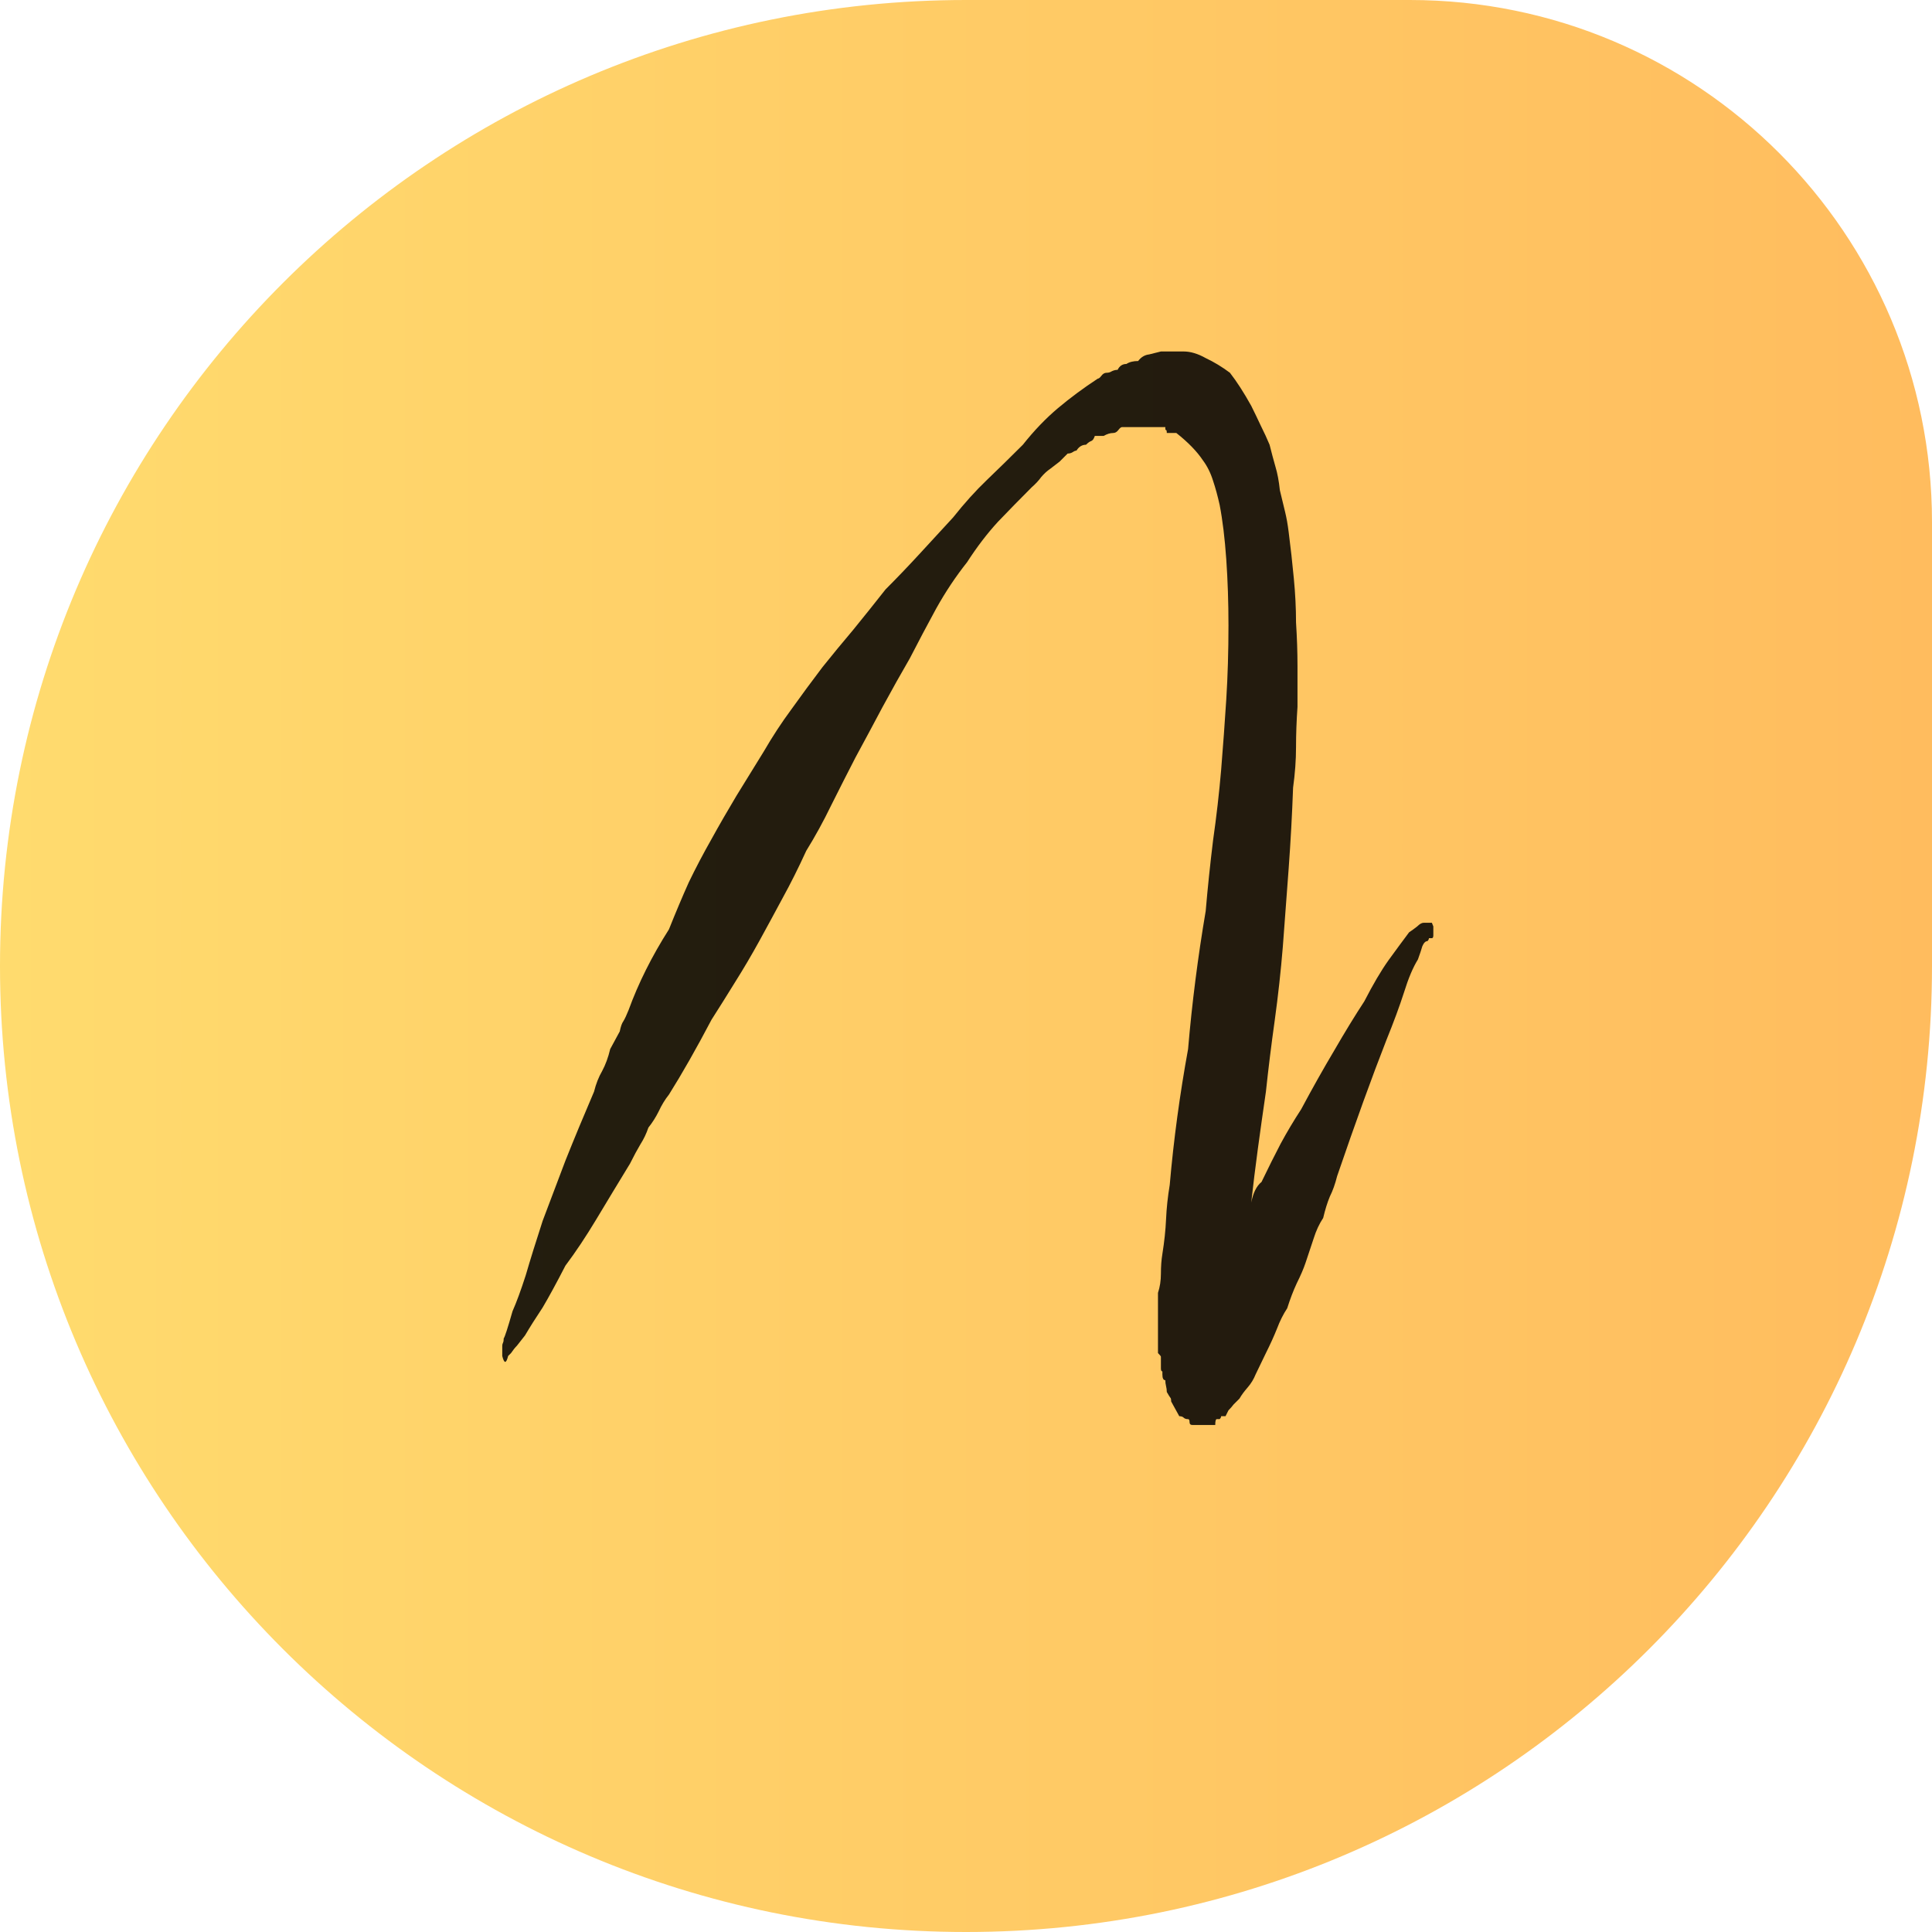
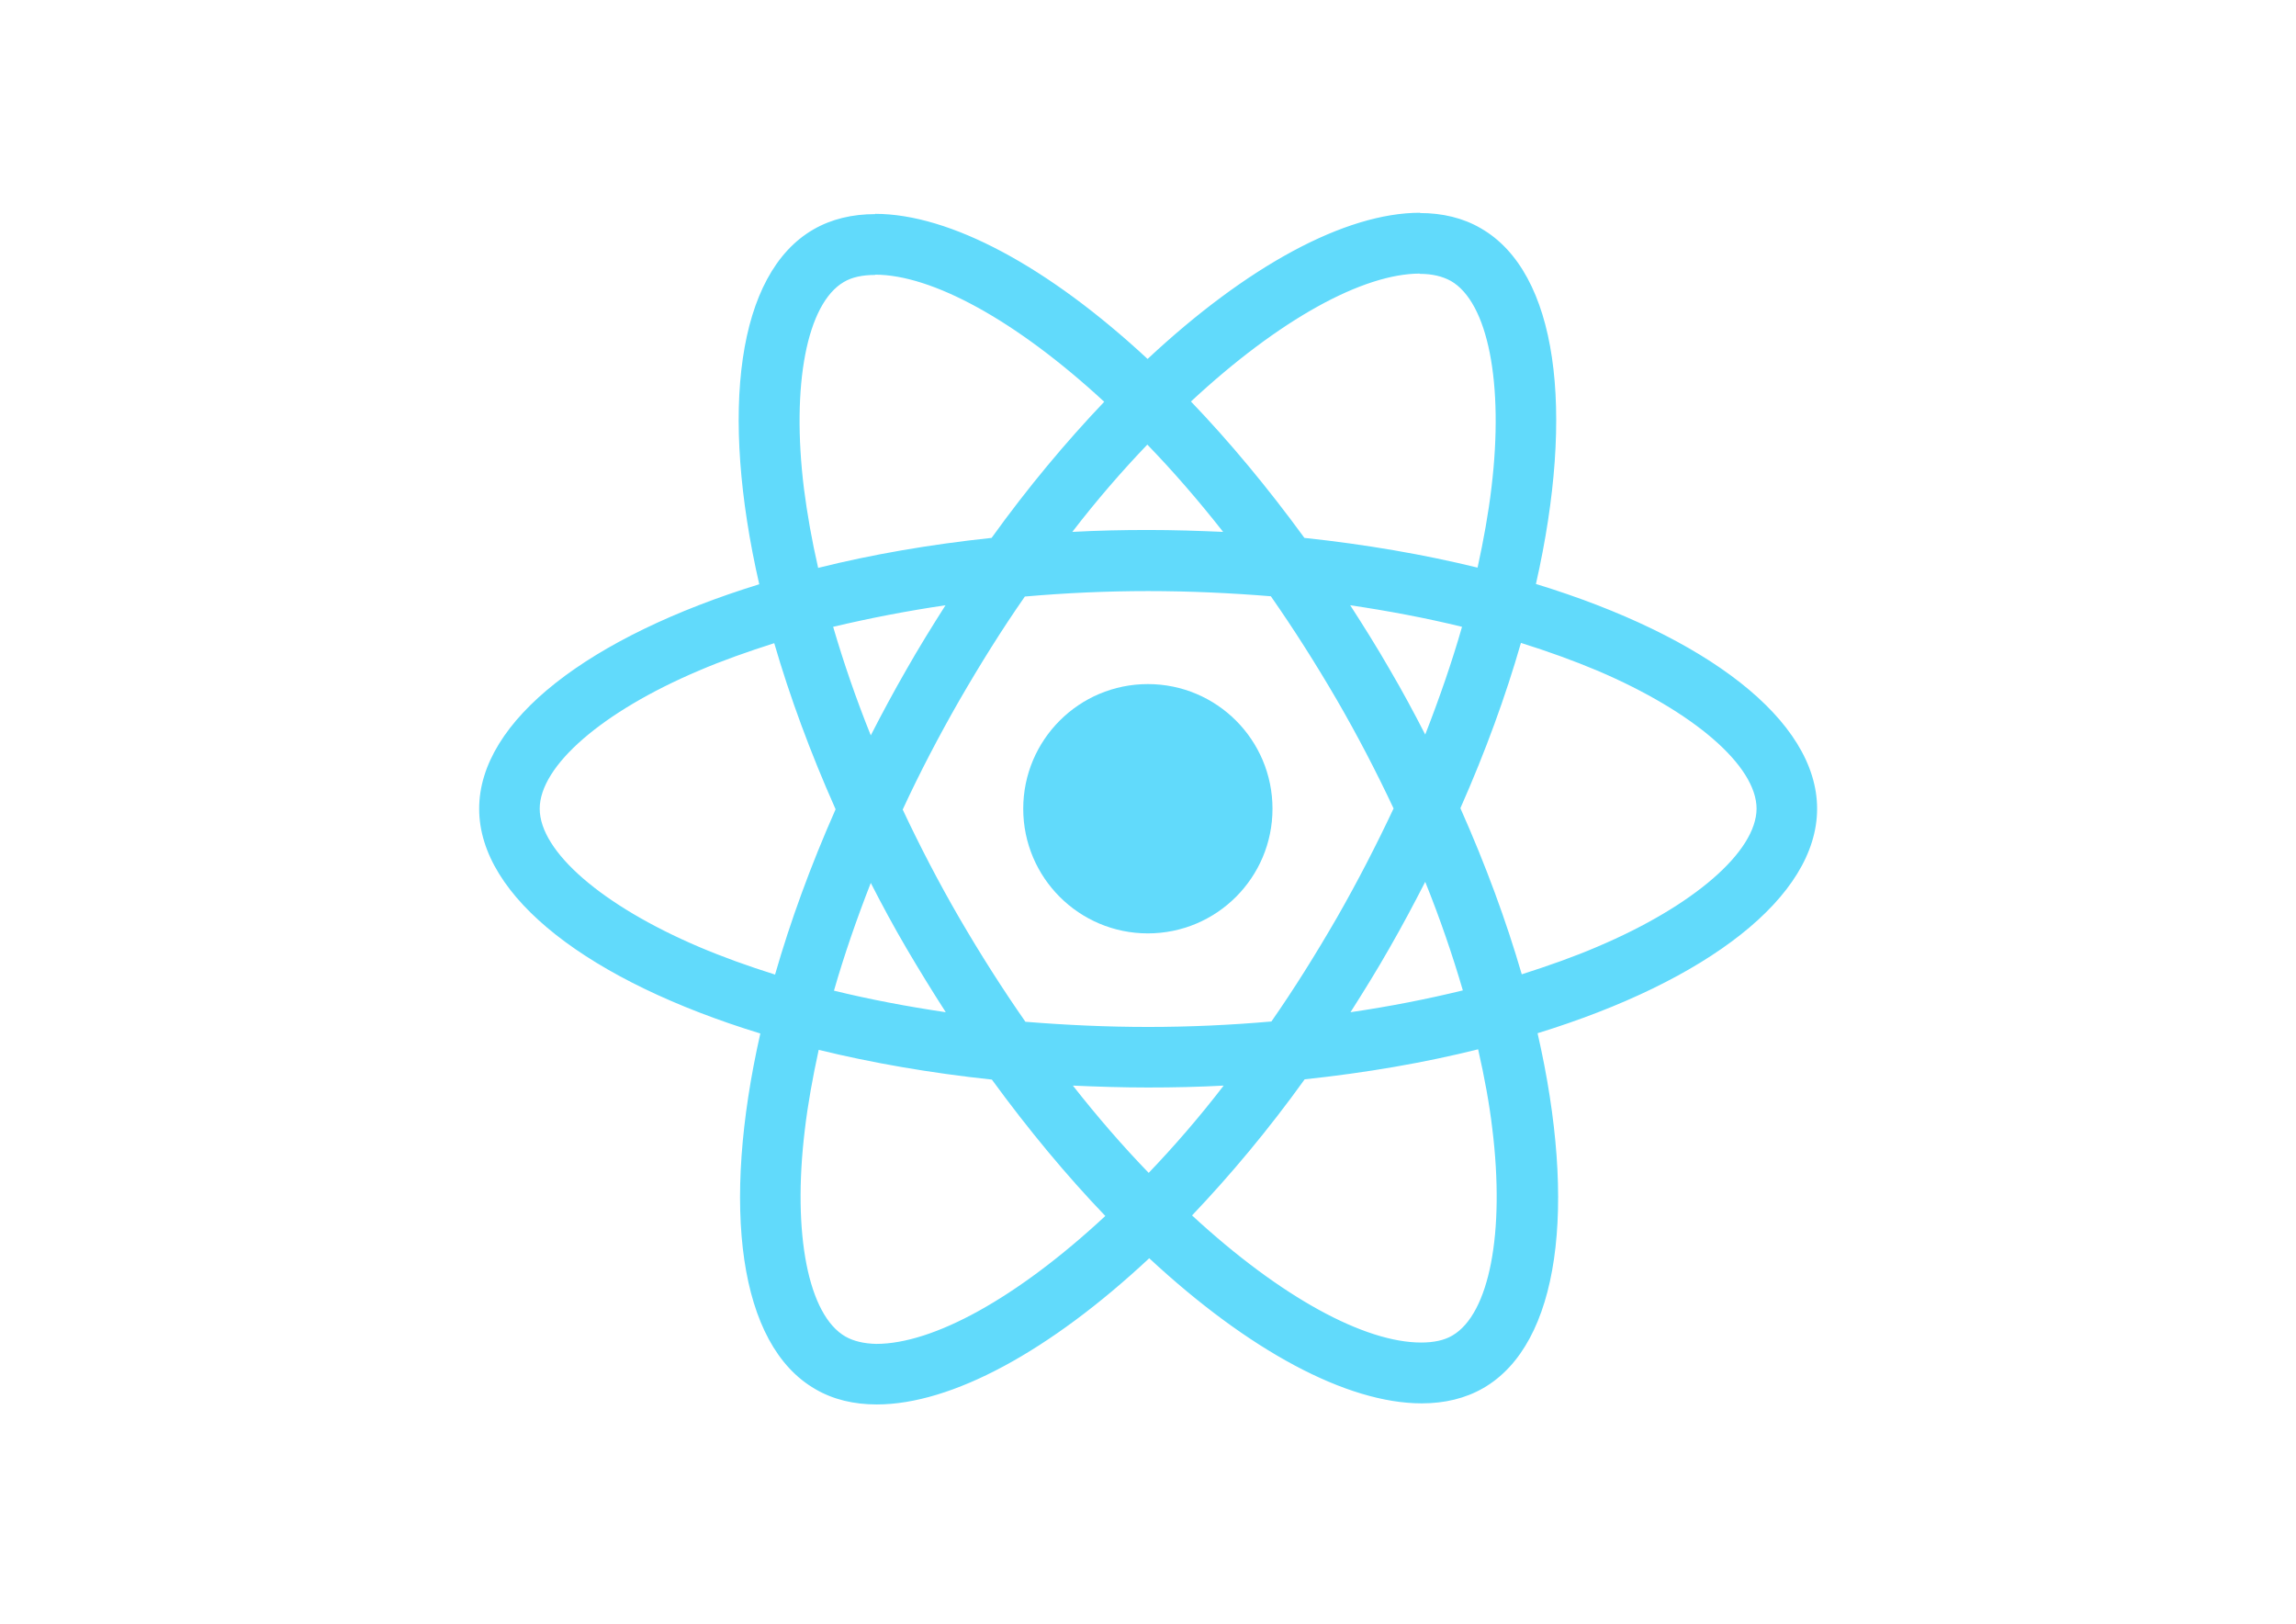
- <svg xmlns="http://www.w3.org/2000/svg" width="185" height="185" viewBox="0 0 185 185" fill="none">
-   <path d="M0 92.5C0 41.414 41.414 0 92.5 0H135C162.614 0 185 22.386 185 50V92.5C185 143.586 143.586 185 92.5 185V185C41.414 185 0 143.586 0 92.5V92.5Z" fill="url(#paint0_linear_13_13)" />
-   <path d="M137.109 88.359C137.109 88.359 137.156 88.477 137.25 88.711V88.992C137.25 89.18 137.25 89.367 137.25 89.555C137.25 89.742 137.203 89.836 137.109 89.836H136.828C136.828 89.93 136.781 90.023 136.688 90.117C136.5 90.117 136.336 90.281 136.195 90.609C136.102 90.938 135.961 91.359 135.773 91.875C135.305 92.625 134.859 93.68 134.438 95.039C134.016 96.352 133.453 97.875 132.75 99.609C131.391 103.078 129.82 107.414 128.039 112.617C127.852 113.367 127.617 114.023 127.336 114.586C127.102 115.148 126.891 115.828 126.703 116.625C126.328 117.188 126.023 117.844 125.789 118.594C125.555 119.297 125.297 120.07 125.016 120.914C124.828 121.477 124.547 122.133 124.172 122.883C123.844 123.586 123.539 124.383 123.258 125.273C122.883 125.836 122.555 126.492 122.273 127.242C121.992 127.945 121.641 128.719 121.219 129.562L120.234 131.602C120.047 132.07 119.789 132.492 119.461 132.867C119.133 133.242 118.875 133.594 118.688 133.922C118.5 134.109 118.312 134.297 118.125 134.484C117.984 134.672 117.82 134.859 117.633 135.047L117.352 135.609H116.93C116.93 135.703 116.883 135.797 116.789 135.891H116.508C116.414 135.891 116.367 136.078 116.367 136.453H116.086H115.945H115.664H115.453H115.172H114.75H114.609H114.188C114 136.453 113.906 136.359 113.906 136.172C113.906 135.984 113.859 135.891 113.766 135.891C113.578 135.891 113.438 135.844 113.344 135.75C113.25 135.656 113.109 135.609 112.922 135.609L112.148 134.203C112.148 134.016 112.125 133.898 112.078 133.852C112.031 133.805 111.914 133.617 111.727 133.289C111.727 133.102 111.703 132.914 111.656 132.727C111.609 132.539 111.586 132.352 111.586 132.164C111.398 132.164 111.305 131.977 111.305 131.602V131.32C111.211 131.32 111.164 131.227 111.164 131.039V130.758C111.164 130.289 111.164 130.008 111.164 129.914C111.164 129.867 111.07 129.75 110.883 129.562V129V128.719V125.555V123.797C111.07 123.234 111.164 122.625 111.164 121.969C111.164 121.266 111.211 120.633 111.305 120.07C111.492 118.898 111.609 117.797 111.656 116.766C111.703 115.688 111.82 114.586 112.008 113.461C112.383 109.148 112.969 104.812 113.766 100.453C113.953 98.25 114.188 96.047 114.469 93.844C114.75 91.641 115.078 89.438 115.453 87.234C115.641 85.031 115.875 82.781 116.156 80.484C116.484 78.188 116.742 75.938 116.93 73.734C117.117 71.438 117.281 69.188 117.422 66.984C117.562 64.734 117.633 62.367 117.633 59.883C117.633 57.68 117.562 55.57 117.422 53.555C117.281 51.539 117.07 49.805 116.789 48.352C116.602 47.508 116.391 46.734 116.156 46.031C115.922 45.281 115.594 44.625 115.172 44.062C114.609 43.219 113.766 42.352 112.641 41.461H111.727C111.727 41.273 111.703 41.18 111.656 41.18C111.609 41.18 111.586 41.133 111.586 41.039V40.898H111.164H110.32H109.406H108.562H107.438C107.344 40.898 107.227 40.992 107.086 41.18C106.945 41.367 106.781 41.461 106.594 41.461C106.312 41.461 106.008 41.555 105.68 41.742H104.836C104.742 42.023 104.625 42.188 104.484 42.234C104.344 42.281 104.18 42.398 103.992 42.586C103.617 42.586 103.312 42.773 103.078 43.148C102.984 43.148 102.867 43.195 102.727 43.289C102.586 43.383 102.422 43.43 102.234 43.43C101.953 43.711 101.695 43.969 101.461 44.203C101.227 44.391 100.922 44.625 100.547 44.906C100.266 45.094 99.984 45.352 99.703 45.68C99.469 46.008 99.164 46.336 98.789 46.664C97.711 47.742 96.633 48.844 95.555 49.969C94.523 51.094 93.539 52.383 92.602 53.836C91.523 55.195 90.539 56.672 89.648 58.266C88.805 59.812 87.961 61.406 87.117 63.047C86.273 64.5 85.406 66.047 84.516 67.688C83.672 69.281 82.805 70.898 81.914 72.539C81.164 73.992 80.391 75.516 79.594 77.109C78.844 78.656 78.047 80.109 77.203 81.469C76.453 83.109 75.703 84.609 74.953 85.969C74.25 87.281 73.5 88.664 72.703 90.117C71.953 91.477 71.18 92.789 70.383 94.055C69.633 95.273 68.883 96.469 68.133 97.641C66.68 100.406 65.32 102.797 64.055 104.812C63.68 105.281 63.352 105.82 63.07 106.43C62.789 106.992 62.461 107.508 62.086 107.977C61.898 108.539 61.641 109.078 61.312 109.594C61.031 110.062 60.703 110.672 60.328 111.422C59.156 113.344 58.078 115.125 57.094 116.766C56.109 118.406 55.125 119.883 54.141 121.195C53.297 122.836 52.57 124.172 51.961 125.203C51.305 126.188 50.742 127.078 50.273 127.875C49.898 128.344 49.641 128.672 49.5 128.859C49.312 129.047 49.125 129.281 48.938 129.562L48.656 129.844C48.469 130.594 48.281 130.594 48.094 129.844V129V128.859C48.094 128.766 48.117 128.672 48.164 128.578C48.211 128.484 48.234 128.344 48.234 128.156C48.328 128.062 48.609 127.195 49.078 125.555C49.453 124.711 49.875 123.562 50.344 122.109C50.766 120.656 51.305 118.922 51.961 116.906C52.617 115.172 53.344 113.25 54.141 111.141C54.984 109.031 55.898 106.828 56.883 104.531C57.07 103.781 57.328 103.125 57.656 102.562C57.984 101.953 58.242 101.25 58.43 100.453L59.344 98.766C59.438 98.297 59.555 97.969 59.695 97.781C59.836 97.547 60 97.195 60.188 96.727C61.125 94.148 62.414 91.57 64.055 88.992C64.711 87.352 65.344 85.852 65.953 84.492C66.609 83.133 67.336 81.75 68.133 80.344C68.883 78.984 69.68 77.602 70.523 76.195C71.414 74.742 72.281 73.336 73.125 71.977C73.969 70.523 74.859 69.164 75.797 67.898C76.734 66.586 77.719 65.25 78.75 63.891C79.688 62.719 80.672 61.523 81.703 60.305C82.734 59.039 83.766 57.75 84.797 56.438C85.875 55.359 86.953 54.234 88.031 53.062C89.156 51.844 90.234 50.672 91.266 49.547C92.344 48.188 93.422 46.992 94.5 45.961C95.625 44.883 96.773 43.758 97.945 42.586C99.023 41.227 100.148 40.055 101.32 39.07C102.492 38.086 103.758 37.148 105.117 36.258C105.211 36.258 105.328 36.164 105.469 35.977C105.609 35.789 105.773 35.695 105.961 35.695C106.148 35.695 106.312 35.648 106.453 35.555C106.641 35.461 106.828 35.414 107.016 35.414C107.203 35.039 107.484 34.852 107.859 34.852C108.141 34.664 108.516 34.57 108.984 34.57C109.266 34.195 109.617 33.984 110.039 33.938L111.164 33.656H111.305H111.586H112.008H113.344C114 33.656 114.703 33.867 115.453 34.289C116.25 34.664 117.023 35.133 117.773 35.695C118.43 36.539 119.109 37.594 119.812 38.859C120.094 39.422 120.398 40.055 120.727 40.758C121.055 41.414 121.336 42.023 121.57 42.586C121.758 43.336 121.945 44.039 122.133 44.695C122.32 45.305 122.461 46.055 122.555 46.945C122.742 47.695 122.906 48.375 123.047 48.984C123.188 49.547 123.305 50.203 123.398 50.953C123.586 52.406 123.75 53.883 123.891 55.383C124.031 56.836 124.102 58.242 124.102 59.602C124.195 61.055 124.242 62.438 124.242 63.75C124.242 65.016 124.242 66.328 124.242 67.688C124.148 69.047 124.102 70.336 124.102 71.555C124.102 72.773 124.008 74.062 123.82 75.422C123.727 78 123.586 80.578 123.398 83.156C123.211 85.688 123.023 88.195 122.836 90.68C122.648 92.977 122.391 95.32 122.062 97.711C121.734 100.055 121.453 102.328 121.219 104.531C120.938 106.453 120.68 108.281 120.445 110.016C120.211 111.75 120 113.461 119.812 115.148C120 114.211 120.328 113.555 120.797 113.18C121.453 111.82 122.062 110.602 122.625 109.523C123.234 108.398 123.891 107.297 124.594 106.219C125.672 104.203 126.727 102.328 127.758 100.594C128.789 98.812 129.75 97.242 130.641 95.883C131.484 94.242 132.258 92.93 132.961 91.945C133.711 90.914 134.367 90.023 134.93 89.273C135.211 89.086 135.469 88.898 135.703 88.711C135.938 88.477 136.148 88.359 136.336 88.359H136.688H136.828H137.109ZM115.031 122.672H114.75H115.031ZM114.75 122.672H114.609H114.75Z" fill="black" fill-opacity="0.86" />
-   <defs>
-     <linearGradient id="paint0_linear_13_13" x1="0" y1="92" x2="185" y2="92" gradientUnits="userSpaceOnUse">
-       <stop stop-color="#FFDB6E" />
-       <stop offset="1" stop-color="#FFBC5E" />
-     </linearGradient>
-   </defs>
+ <svg xmlns="http://www.w3.org/2000/svg" viewBox="0 0 841.9 595.3">
+   <g fill="#61DAFB">
+     <path d="M666.3 296.5c0-32.5-40.7-63.3-103.1-82.4 14.4-63.6 8-114.2-20.2-130.4-6.5-3.8-14.1-5.6-22.4-5.6v22.3c4.6 0 8.3.9 11.4 2.6 13.6 7.8 19.5 37.5 14.9 75.7-1.1 9.4-2.9 19.3-5.1 29.4-19.6-4.8-41-8.5-63.5-10.9-13.5-18.5-27.5-35.3-41.6-50 32.6-30.3 63.2-46.9 84-46.9V78c-27.5 0-63.5 19.6-99.9 53.6-36.4-33.8-72.4-53.2-99.9-53.2v22.3c20.7 0 51.4 16.5 84 46.6-14 14.7-28 31.4-41.3 49.9-22.6 2.4-44 6.1-63.6 11-2.3-10-4-19.7-5.2-29-4.7-38.2 1.1-67.9 14.6-75.8 3-1.8 6.9-2.6 11.5-2.6V78.5c-8.4 0-16 1.8-22.6 5.6-28.1 16.2-34.4 66.7-19.9 130.1-62.2 19.2-102.7 49.9-102.7 82.3 0 32.5 40.7 63.3 103.1 82.4-14.4 63.6-8 114.2 20.2 130.4 6.5 3.8 14.1 5.6 22.5 5.6 27.5 0 63.5-19.6 99.9-53.6 36.4 33.8 72.4 53.2 99.9 53.2 8.4 0 16-1.8 22.6-5.6 28.1-16.2 34.4-66.7 19.9-130.1 62-19.1 102.5-49.9 102.5-82.3zm-130.2-66.7c-3.7 12.9-8.3 26.2-13.5 39.5-4.1-8-8.4-16-13.1-24-4.6-8-9.5-15.8-14.4-23.4 14.2 2.1 27.9 4.7 41 7.9zm-45.8 106.5c-7.8 13.5-15.8 26.3-24.1 38.2-14.9 1.3-30 2-45.2 2-15.1 0-30.2-.7-45-1.9-8.3-11.9-16.4-24.6-24.2-38-7.6-13.1-14.5-26.4-20.8-39.8 6.2-13.4 13.2-26.8 20.7-39.9 7.8-13.5 15.8-26.3 24.1-38.2 14.9-1.3 30-2 45.2-2 15.1 0 30.2.7 45 1.9 8.3 11.9 16.4 24.6 24.2 38 7.6 13.1 14.5 26.4 20.8 39.8-6.3 13.4-13.2 26.8-20.7 39.9zm32.3-13c5.4 13.4 10 26.8 13.8 39.8-13.1 3.2-26.9 5.9-41.2 8 4.9-7.7 9.8-15.6 14.4-23.7 4.6-8 8.9-16.1 13-24.1zM421.2 430c-9.3-9.6-18.6-20.3-27.8-32 9 .4 18.2.7 27.5.7 9.4 0 18.7-.2 27.8-.7-9 11.7-18.3 22.4-27.5 32zm-74.4-58.9c-14.2-2.1-27.9-4.7-41-7.9 3.7-12.9 8.3-26.2 13.5-39.5 4.1 8 8.4 16 13.1 24 4.7 8 9.5 15.8 14.4 23.4zM420.7 163c9.3 9.6 18.6 20.3 27.8 32-9-.4-18.2-.7-27.5-.7-9.4 0-18.7.2-27.8.7 9-11.7 18.3-22.4 27.5-32zm-74 58.9c-4.9 7.7-9.8 15.6-14.4 23.7-4.6 8-8.9 16-13 24-5.4-13.4-10-26.8-13.8-39.8 13.1-3.1 26.9-5.8 41.2-7.9zm-90.5 125.2c-35.4-15.1-58.3-34.9-58.3-50.6 0-15.7 22.9-35.6 58.3-50.6 8.6-3.7 18-7 27.7-10.1 5.7 19.6 13.2 40 22.5 60.9-9.2 20.8-16.6 41.1-22.2 60.6-9.9-3.1-19.3-6.5-28-10.2zM310 490c-13.6-7.8-19.5-37.5-14.9-75.7 1.1-9.4 2.9-19.3 5.1-29.4 19.6 4.8 41 8.5 63.5 10.9 13.5 18.5 27.5 35.3 41.6 50-32.6 30.3-63.2 46.9-84 46.9-4.5-.1-8.3-1-11.3-2.7zm237.2-76.2c4.7 38.2-1.1 67.9-14.6 75.8-3 1.8-6.9 2.6-11.5 2.6-20.7 0-51.4-16.5-84-46.6 14-14.7 28-31.4 41.3-49.9 22.6-2.4 44-6.1 63.6-11 2.3 10.1 4.1 19.8 5.2 29.1zm38.5-66.7c-8.6 3.7-18 7-27.7 10.1-5.7-19.6-13.2-40-22.5-60.9 9.2-20.8 16.6-41.1 22.2-60.6 9.9 3.1 19.3 6.5 28.1 10.2 35.4 15.1 58.3 34.9 58.3 50.6-.1 15.7-23 35.6-58.4 50.6zM320.8 78.4z" />
+     <circle cx="420.9" cy="296.5" r="45.7" />
+     <path d="M520.5 78.1z" />
+   </g>
</svg>
